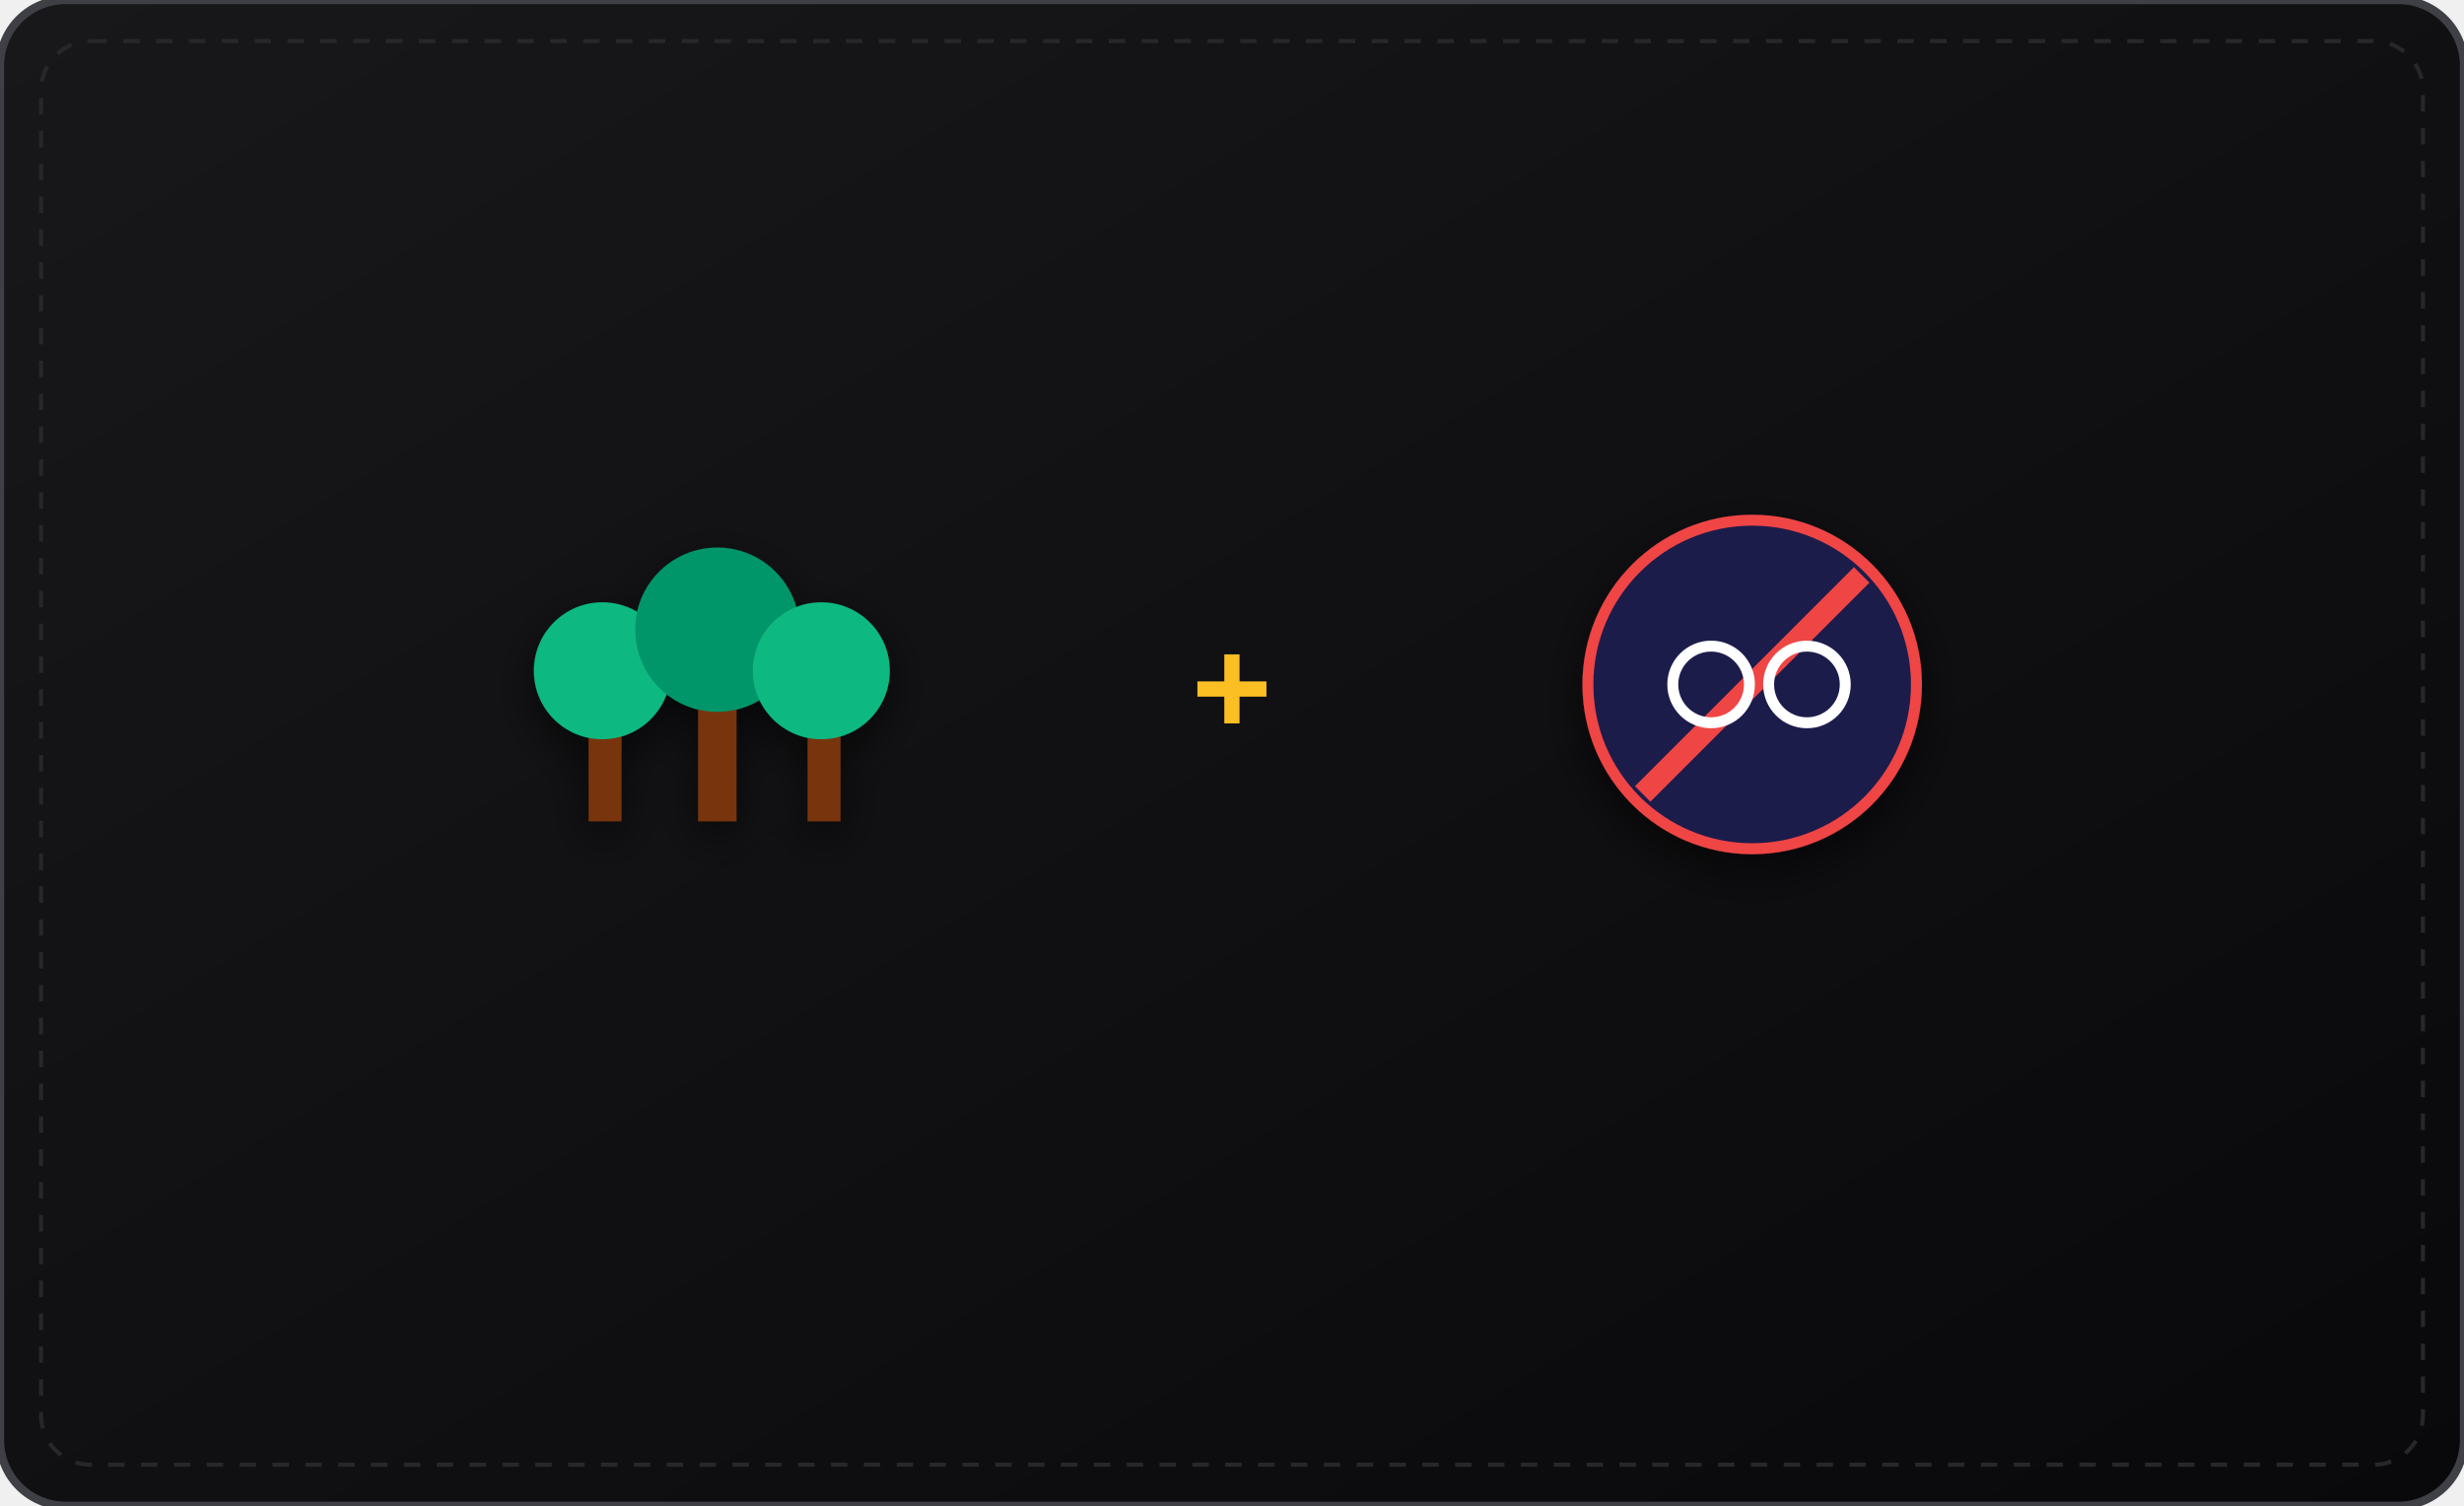
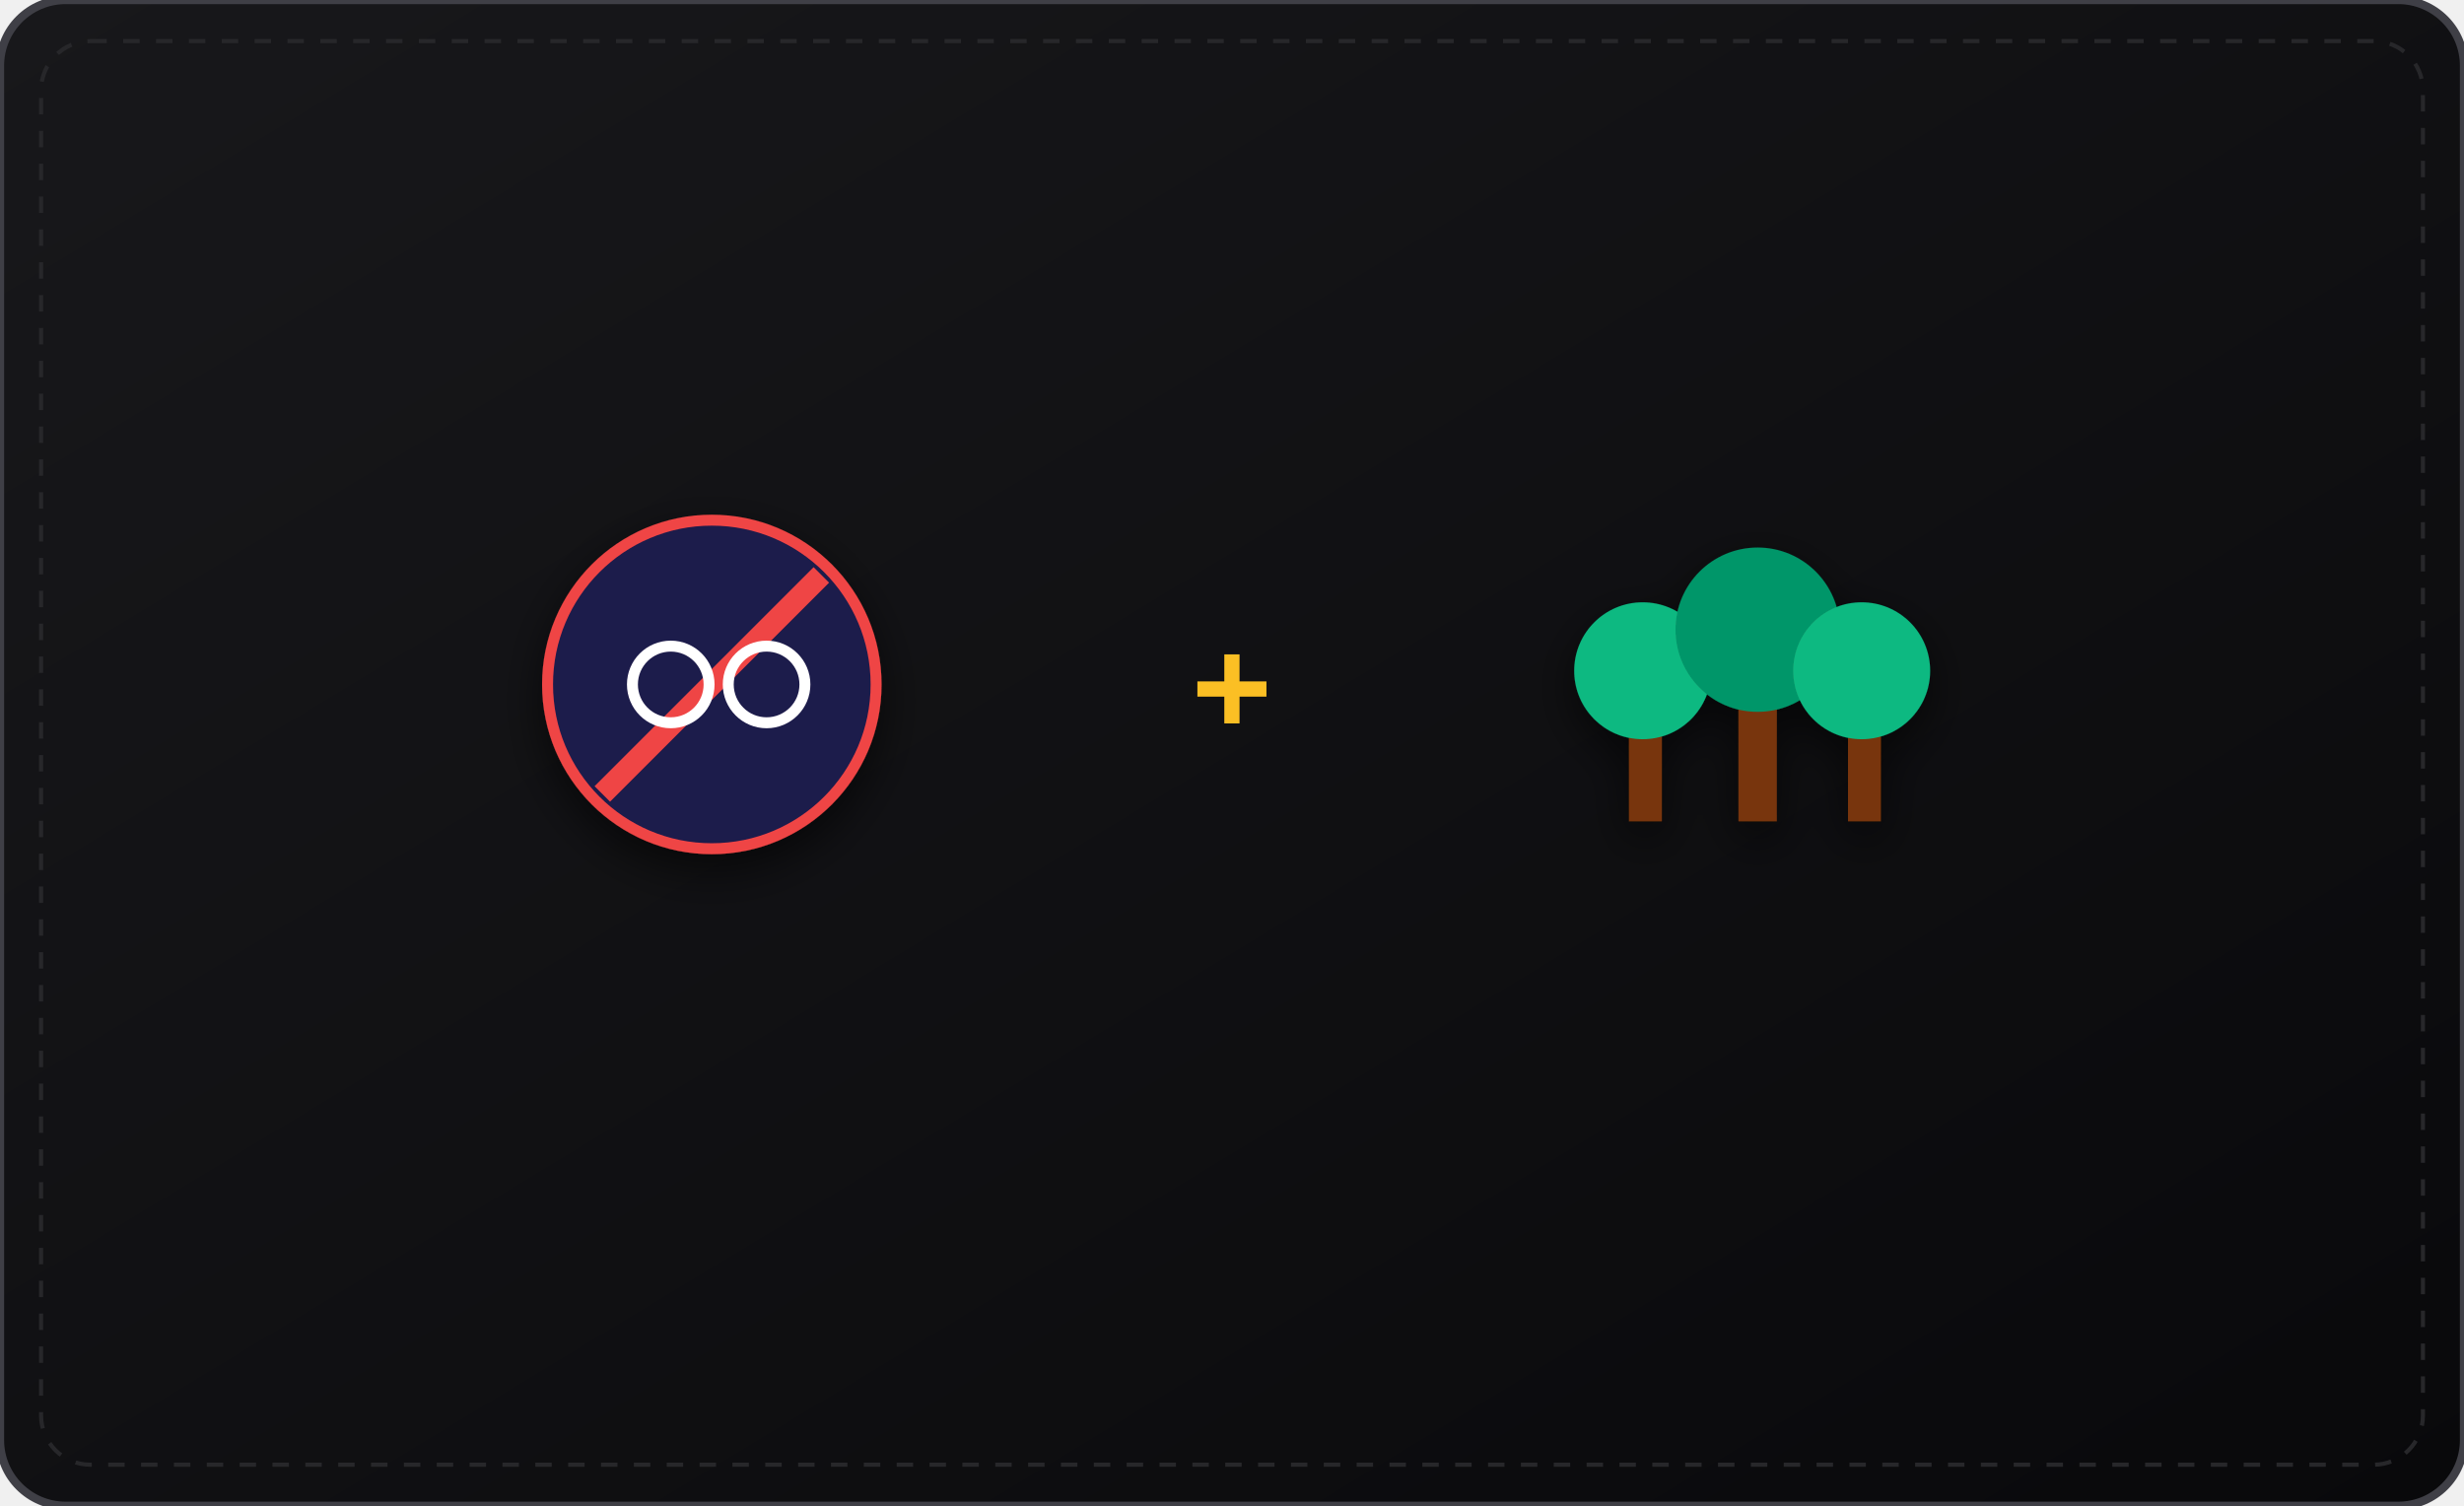
<svg xmlns="http://www.w3.org/2000/svg" viewBox="0 0 900 550" width="100%" height="100%" class="rebus-svg">
  <defs>
    <linearGradient id="bgGrad" x1="0%" y1="0%" x2="100%" y2="100%">
      <stop offset="0%" stop-color="#18181b" />
      <stop offset="100%" stop-color="#09090b" />
    </linearGradient>
    <linearGradient id="cardGrad" x1="0%" y1="0%" x2="0%" y2="100%">
      <stop offset="0%" stop-color="#27272a" />
      <stop offset="100%" stop-color="#18181b" />
    </linearGradient>
    <linearGradient id="goldGrad" x1="0%" y1="0%" x2="100%" y2="100%">
      <stop offset="0%" stop-color="#fbbf24" />
      <stop offset="100%" stop-color="#d97706" />
    </linearGradient>
    <linearGradient id="blueGrad" x1="0%" y1="0%" x2="100%" y2="100%">
      <stop offset="0%" stop-color="#60a5fa" />
      <stop offset="100%" stop-color="#2563eb" />
    </linearGradient>
    <linearGradient id="redGrad" x1="0%" y1="0%" x2="100%" y2="100%">
      <stop offset="0%" stop-color="#f87171" />
      <stop offset="100%" stop-color="#dc2626" />
    </linearGradient>
    <linearGradient id="greenGrad" x1="0%" y1="0%" x2="100%" y2="100%">
      <stop offset="0%" stop-color="#34d399" />
      <stop offset="100%" stop-color="#059669" />
    </linearGradient>
    <linearGradient id="purpleGrad" x1="0%" y1="0%" x2="100%" y2="100%">
      <stop offset="0%" stop-color="#c084fc" />
      <stop offset="100%" stop-color="#7e22ce" />
    </linearGradient>
    <filter id="shadow" x="-20%" y="-20%" width="140%" height="140%">
      <feDropShadow dx="0" dy="6" stdDeviation="8" flood-color="#000" flood-opacity="0.6" />
    </filter>
  </defs>
  <rect width="900" height="550" rx="24" fill="url(#bgGrad)" stroke="#3f3f46" stroke-width="3" />
  <rect x="15" y="15" width="870" height="520" rx="18" fill="none" stroke="#27272a" stroke-width="1.5" stroke-dasharray="6 6" />
-   <g transform="translate(260, 250)" filter="url(#shadow)">
+   <g transform="translate(640, 250)" filter="url(#shadow)">
    <rect x="-45" y="10" width="12" height="40" fill="#78350f" />
    <circle cx="-40" cy="-5" r="25" fill="#10b981" />
    <rect x="-5" y="0" width="14" height="50" fill="#78350f" />
    <circle cx="2" cy="-20" r="30" fill="#059669" />
    <rect x="35" y="10" width="12" height="40" fill="#78350f" />
    <circle cx="40" cy="-5" r="25" fill="#10b981" />
  </g>
  <text x="450" y="270" font-family="system-ui, sans-serif" font-size="52" font-weight="900" fill="#fbbf24" text-anchor="middle">+</text>
-   <g transform="translate(640, 250)" filter="url(#shadow)">
+   <g transform="translate(260, 250)" filter="url(#shadow)">
    <circle cx="0" cy="0" r="60" fill="#1e1b4b" stroke="#ef4444" stroke-width="4" />
    <line x1="-40" y1="40" x2="40" y2="-40" stroke="#ef4444" stroke-width="8" />
    <circle cx="-15" cy="0" r="14" stroke="#ffffff" stroke-width="4" fill="none" />
    <circle cx="20" cy="0" r="14" stroke="#ffffff" stroke-width="4" fill="none" />
  </g>
</svg>
